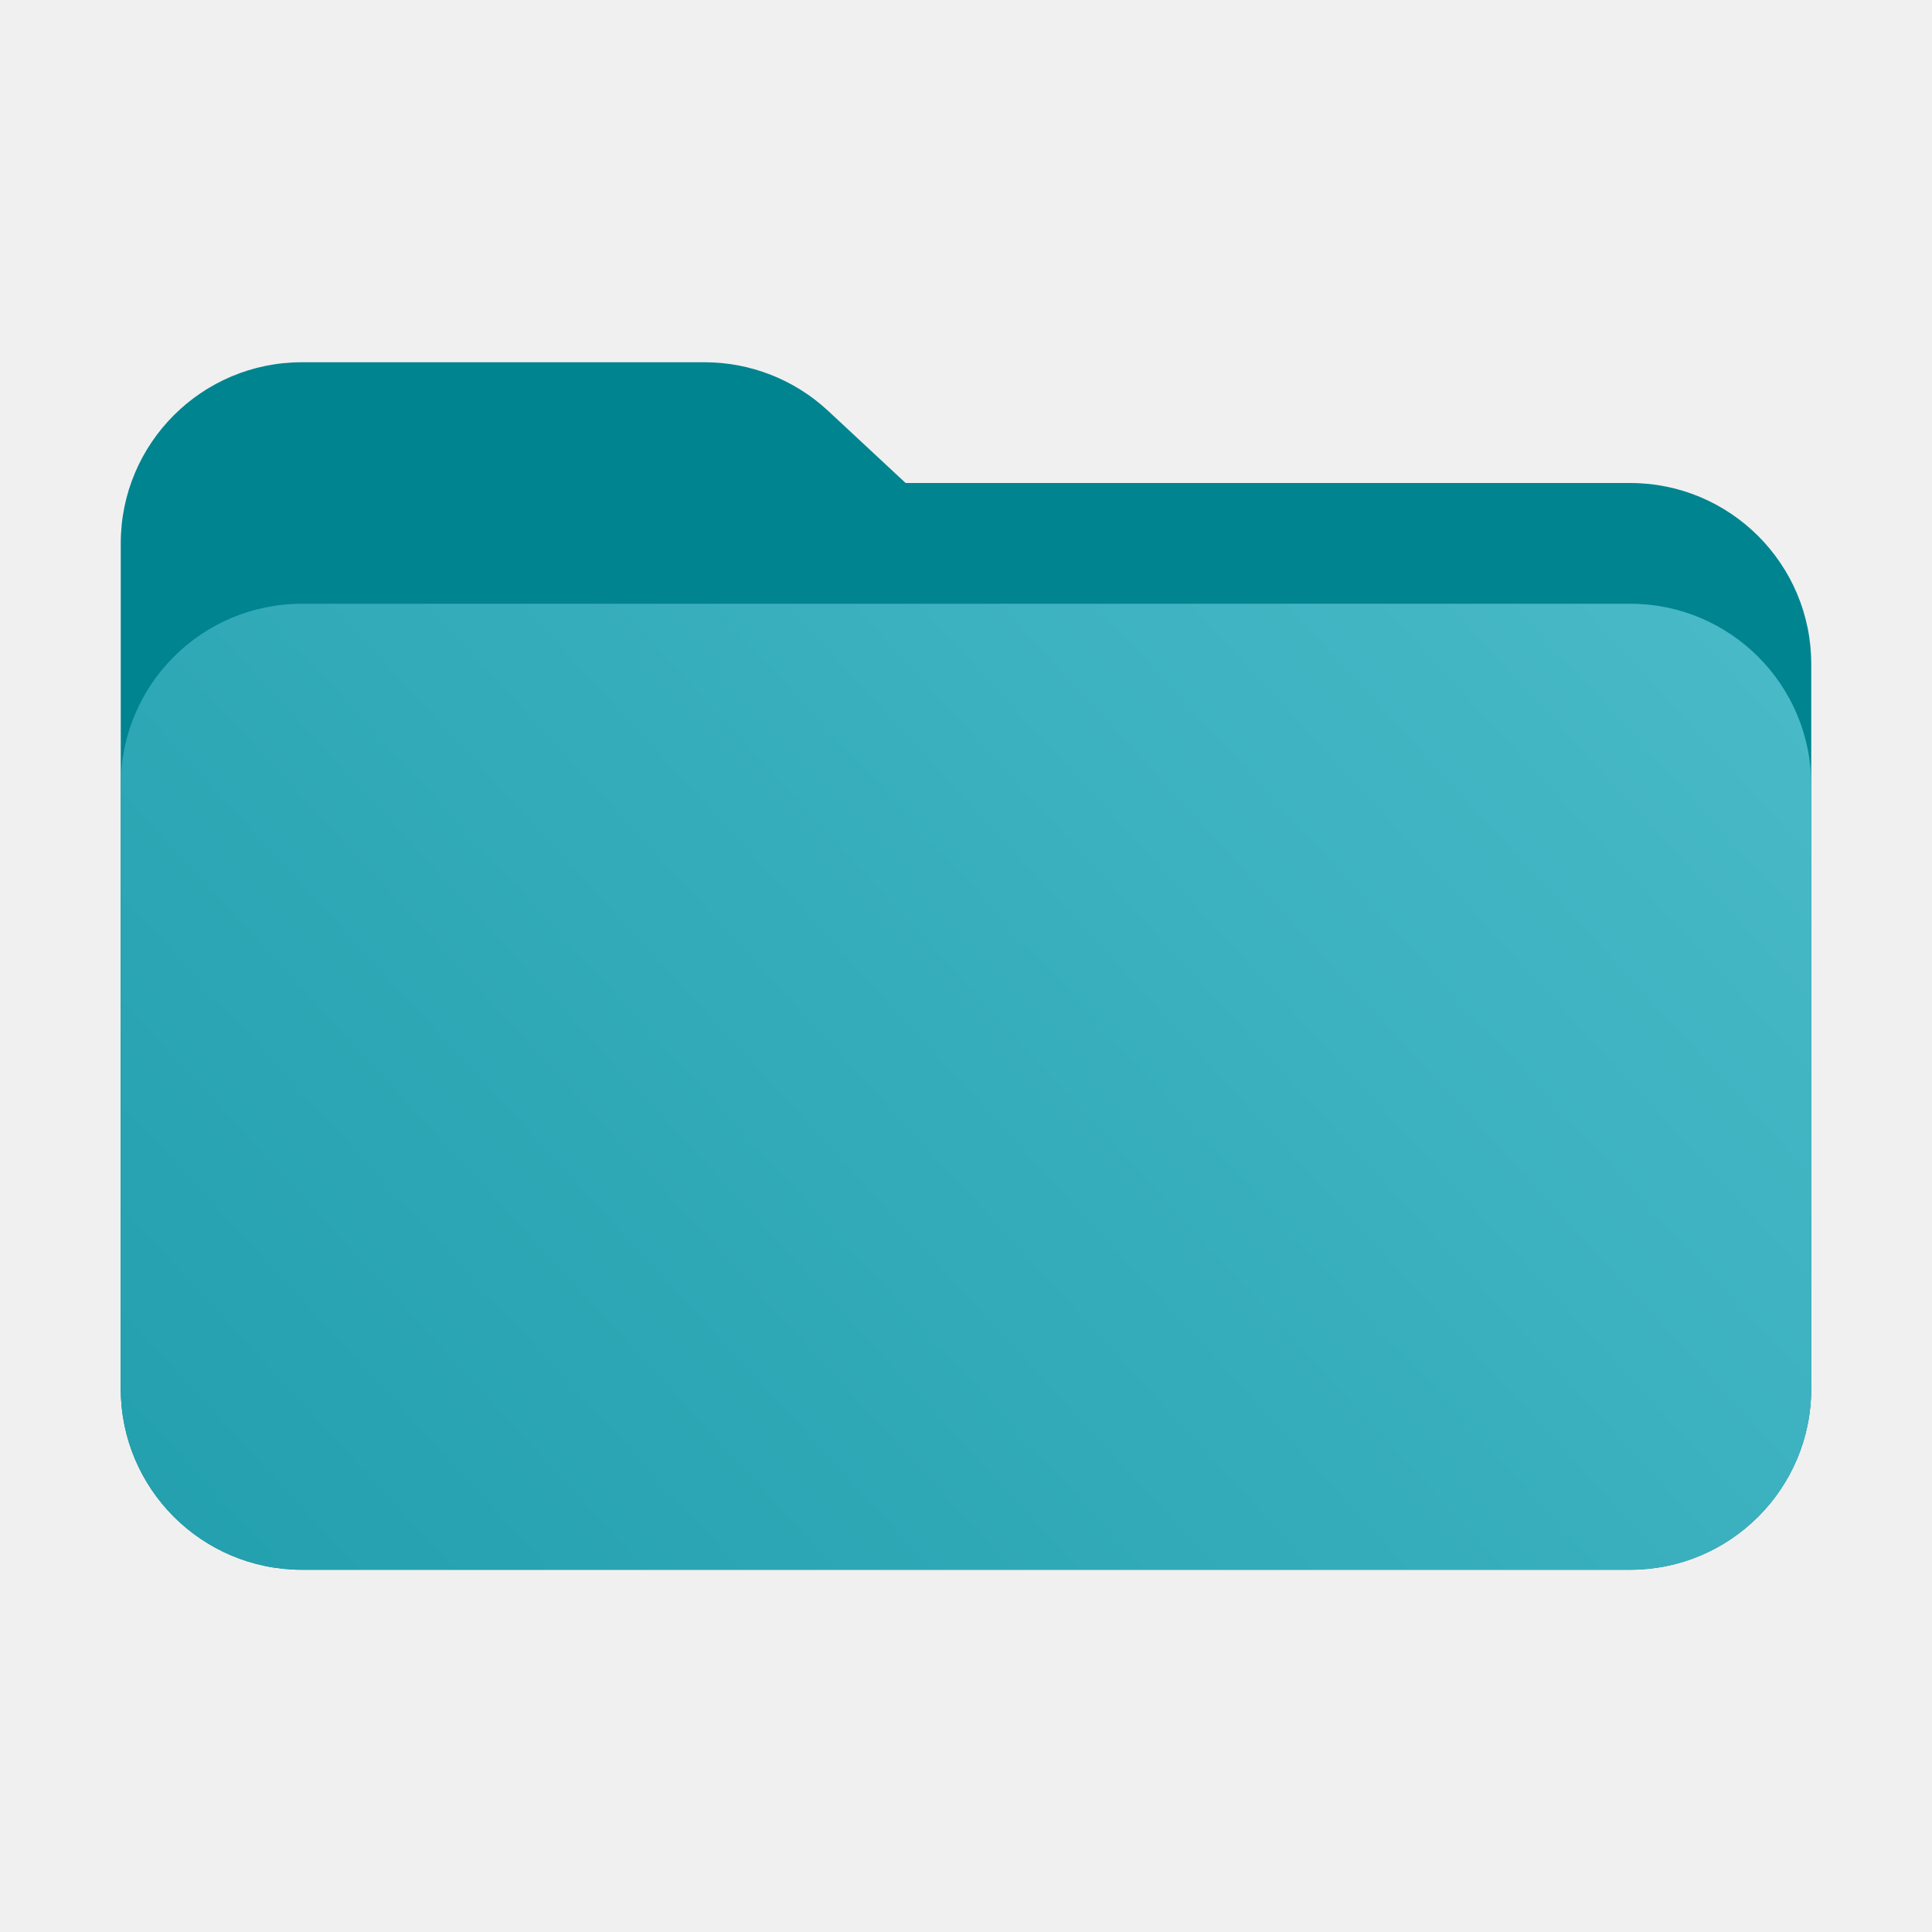
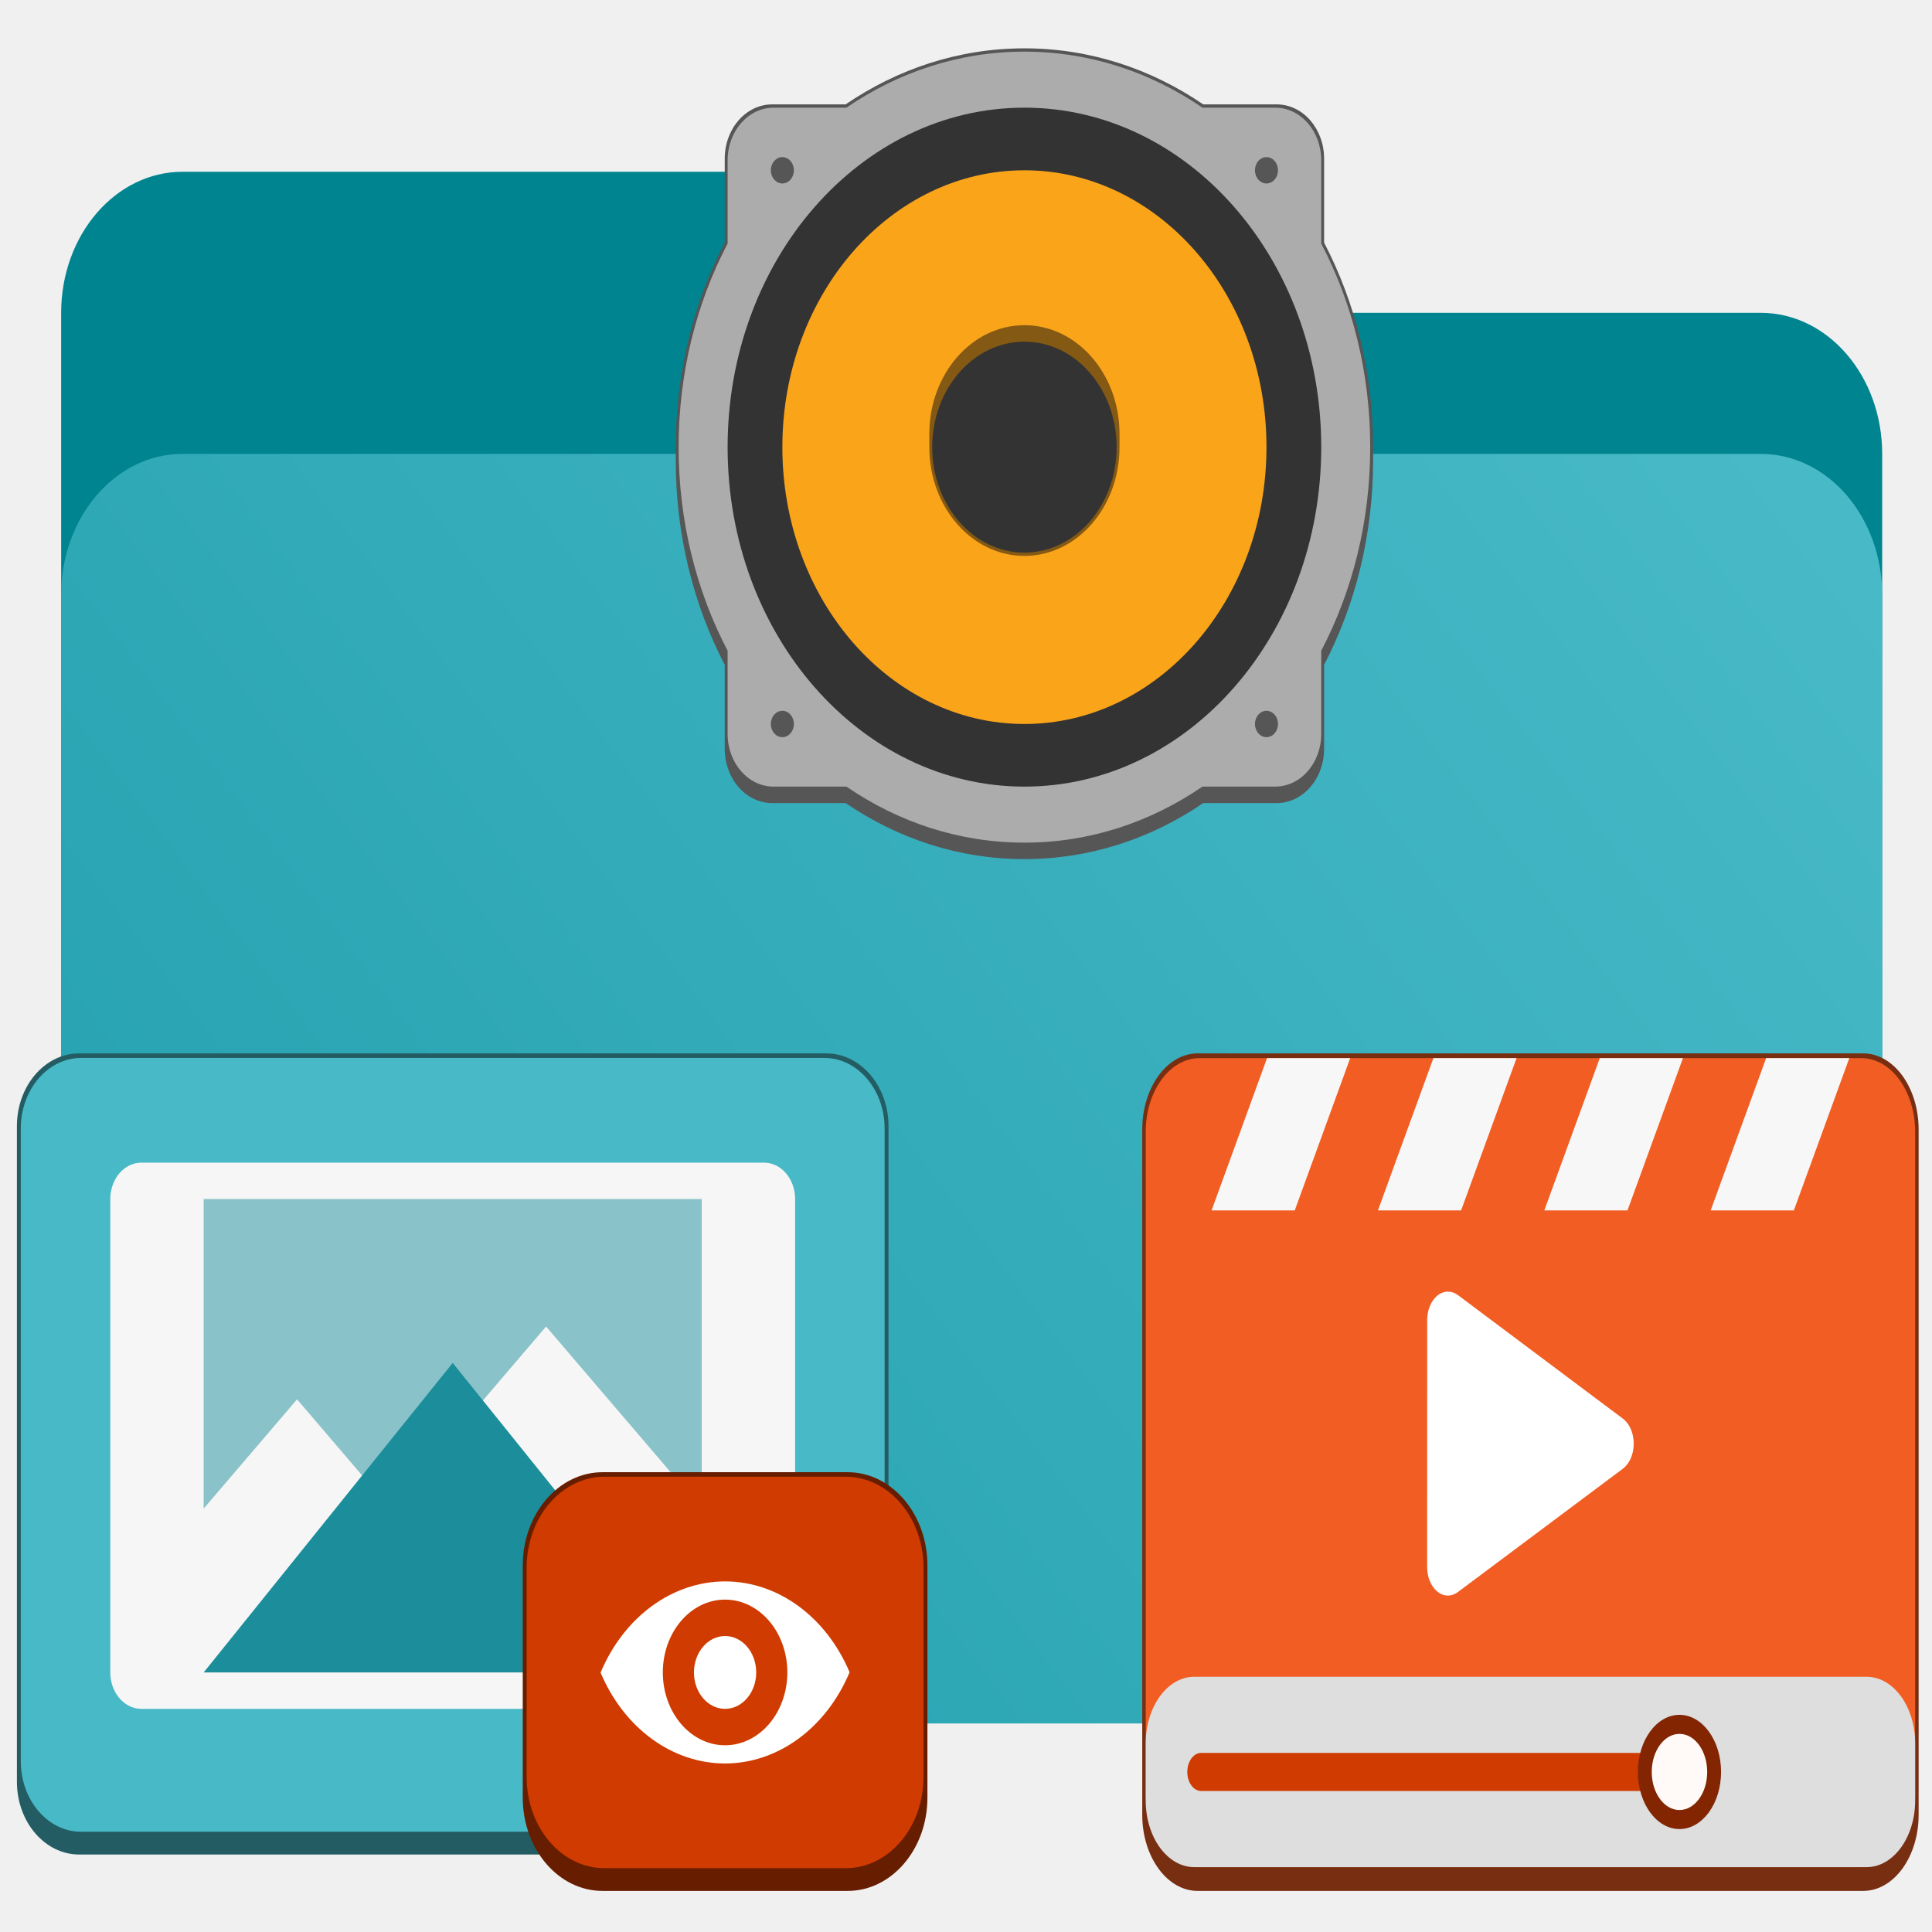
- <svg xmlns="http://www.w3.org/2000/svg" width="32" height="32" viewBox="0 0 32 32" fill="none">
-   <g id="Size=32">
-     <path id="Rectangle 491" d="M2 9C2 7.343 3.343 6 5 6H11.67C12.428 6 13.159 6.287 13.714 6.803L15 8H27C28.657 8 30 9.343 30 11V23C30 24.657 28.657 26 27 26H5C3.343 26 2 24.657 2 23V9Z" fill="#008490" />
-     <rect id="Rectangle 418" x="2" y="10" width="28" height="16" rx="3" fill="url(#paint0_linear_2004_700)" />
-   </g>
-   <defs>
-     <linearGradient id="paint0_linear_2004_700" x1="30" y1="10" x2="6.861" y2="31.284" gradientUnits="userSpaceOnUse">
-       <stop stop-color="#49BAC8" />
-       <stop offset="1" stop-color="#229FAD" />
+ <svg xmlns="http://www.w3.org/2000/svg" width="32" height="32" viewBox="0 0 32 32" fill="none" version="1.1" id="svg2">
+   <defs id="defs2">
+     <linearGradient id="paint0_linear_2004_704" x1="248" y1="72" x2="40.837" y2="253.483" gradientUnits="userSpaceOnUse">
+       <stop stop-color="#49BAC8" id="stop1" />
+       <stop offset="1" stop-color="#229FAD" id="stop2" />
+     </linearGradient>
+     <linearGradient id="paint0_linear_2004_704-6" x1="248" y1="72" x2="40.837" y2="253.483" gradientUnits="userSpaceOnUse">
+       <stop stop-color="#49BAC8" id="stop1-0" />
+       <stop offset="1" stop-color="#229FAD" id="stop2-6" />
    </linearGradient>
  </defs>
+   <g id="g11" transform="matrix(0.1256749,0,0,0.1460232,0.00737226,-2.995895)">
+     <path id="Rectangle 491" d="M 8,56 C 8,47.163 15.163,40 24,40 h 71.797 c 3.381,0 6.676,1.071 9.411,3.06 L 123,56 h 109 c 8.837,0 16,7.163 16,16 v 128 c 0,8.837 -7.163,16 -16,16 H 24 C 15.163,216 8,208.837 8,200 Z" fill="#008490" />
+     <rect id="Rectangle 418" x="8" y="72" width="240" height="144" rx="16" fill="url(#paint0_linear_2004_704)" style="fill:url(#paint0_linear_2004_704-6)" />
+     <path d="m 592,35 c -22.712,0 -43.92,6.2 -62.041,17 H 504.5 C 495.359,52 488,59.359 488,68.5 V 93.959 C 477.201,112.08 471,133.288 471,156 v 4 c 0,22.712 6.2,43.92 17,62.041 V 247.5 c 0,9.141 7.359,16.5 16.5,16.5 h 25.459 c 18.121,10.799 39.329,17 62.041,17 22.712,0 43.92,-6.2 62.041,-17 H 679.5 c 9.141,0 16.5,-7.359 16.5,-16.5 V 222.041 C 706.799,203.92 713,182.712 713,160 v -4 c 0,-22.712 -6.2,-43.92 -17,-62.041 V 68.5 C 696,59.359 688.641,52 679.5,52 H 654.041 C 635.92,41.201 614.712,35 592,35 Z" fill="#565656" id="path1" transform="matrix(0.3797835,0,0,0.3738413,-89.87801,12.91556)" />
+     <path d="m 592,36 c -22.623,0 -43.742,6.203 -61.766,17 H 505 c -8.864,0 -16,7.136 -16,16 v 25.234 c -10.797,18.023 -17,39.142 -17,61.766 0,22.624 6.203,43.742 17,61.766 V 243 c 0,8.864 7.136,16 16,16 h 25.234 c 18.023,10.797 39.142,17 61.766,17 22.624,0 43.742,-6.203 61.766,-17 H 679 c 8.864,0 16,-7.136 16,-16 v -25.234 c 10.797,-18.023 17,-39.142 17,-61.766 0,-22.624 -6.203,-43.742 -17,-61.766 V 69 c 0,-8.864 -7.136,-16 -16,-16 H 653.766 C 635.743,42.203 614.624,36 592,36 Z" fill="#acacac" id="path2-0" transform="matrix(0.3797835,0,0,0.3738413,-89.87801,12.91556)" />
+     <rect x="489" y="53" width="206" height="206" ry="103" fill="#333333" id="rect2-9" transform="matrix(0.3797835,0,0,0.3738413,-89.87801,12.91556)" />
+     <circle cx="592" cy="156" r="84" fill="#faa41a" id="circle2" transform="matrix(0.3797835,0,0,0.3738413,-89.87801,12.91556)" />
+     <rect x="559" y="119" width="66" height="70" ry="33" fill="#845914" id="rect3-3" transform="matrix(0.3797835,0,0,0.3738413,-89.87801,12.91556)" />
+     <circle cx="592" cy="156" r="32" fill="#333333" id="circle3" transform="matrix(0.3797835,0,0,0.3738413,-89.87801,12.91556)" />
+     <g transform="matrix(0.7595669,0,0,0.7476825,-132.4137,-78.30171)" fill="#565656" id="g7">
+       <circle cx="394" cy="158" r="2" id="circle4" />
+       <circle cx="310" cy="158" r="2" id="circle5" />
+       <circle cx="310" cy="242" r="2" id="circle6" />
+       <circle cx="394" cy="242" r="2" id="circle7" />
+     </g>
+     <g transform="matrix(0.3797835,0,0,0.3738413,-89.87801,12.91556)" id="g8" />
+     <g id="Size=256" />
+     <g transform="matrix(0.5128205,0,0,0.5163128,-243.9844,96.62973)" id="g5">
+       <rect x="480" y="84" width="224" height="176" ry="16" fill="#245c63" id="rect1-3" />
+       <rect x="481" y="85" width="222" height="170" ry="15.5" fill="#48b9c7" id="rect2-6" />
+       <rect x="504" y="108" width="176" height="120" ry="8" fill="#f6f6f6" id="rect3" />
+       <path d="m 528,116 v 68 l 24,-24 24,24 40,-40 40,40 v -68 z" fill="#1c8d9b" opacity="0.5" id="path3-7" />
+       <path d="m 592,152 64,68 H 528 Z" fill="#1c8d9b" id="path4-5" />
+       <rect x="610" y="176.01" width="104" height="91.987" ry="20.5" fill="#671d00" id="rect4" />
+       <rect x="611" y="177" width="102" height="86" ry="20" fill="#cf3b00" id="rect5" />
+       <path d="M 662,200 A 35.756,36 0 0 0 630,220.039 35.756,36 0 0 0 662,240 35.756,36 0 0 0 694,219.961 35.756,36 0 0 0 662,200 Z m 0,4 a 16,16 0 0 1 16,16 16,16 0 0 1 -16,16 16,16 0 0 1 -16,-16 16,16 0 0 1 16,-16 z m 0,8 a 8,8 0 0 0 -8,8 8,8 0 0 0 8,8 8,8 0 0 0 8,-8 8,8 0 0 0 -8,-8 z" fill="#ffffff" id="path5-3" />
+     </g>
+     <g transform="matrix(0.4567939,0,0,0.5397727,-68.77884,94.65909)" id="g10">
+       <rect x="480" y="84" width="224" height="176" ry="16" fill="#782e11" id="rect1" />
+       <rect x="481" y="85" width="222" height="170" ry="15.5" fill="#f15d22" id="rect2" />
+       <path d="M 496.5,85 C 487.913,85 481,91.913 481,100.5 V 117 H 703 V 100.5 C 703,91.913 696.087,85 687.5,85 Z" id="path2" />
+       <g fill="#f7f7f7" id="g6">
+         <path d="m 516,85 -16,32 h 24 l 16,-32 z" id="path3" />
+         <path d="m 564,85 -16,32 h 24 l 16,-32 z" id="path4" />
+         <path d="m 612,85 -16,32 h 24 l 16,-32 z" id="path5" />
+         <path d="m 660,85 -16,32 h 24 l 16,-32 z" id="path6" />
+       </g>
+       <path d="m 568.2,134.06 a 5.998,5.998 0 0 0 -5.976,5.648 h -0.012 v 0.153 c -0.004,0.066 -0.004,0.133 -0.012,0.199 -0.001,0.14 0.002,0.281 0.012,0.422 l -0.012,51.457 a 6,6 0 0 0 6,6 6,6 0 0 0 2.53,-0.574 l 0.013,0.012 0.152,-0.083 0.024,-0.012 a 6,6 0 0 0 0.528,-0.293 l 47.074,-25.629 c 0.02,-0.008 0.042,-0.02 0.06,-0.024 v -0.012 a 6,6 0 0 0 3.222,-5.308 6,6 0 0 0 -3.023,-5.203 l -0.106,-0.06 c -0.008,-0.004 -0.02,-0.004 -0.024,-0.012 l -47.543,-25.934 h -0.012 a 6.058,6.058 0 0 0 -2.895,-0.748 z" fill="#ffffff" id="path7" />
+       <rect x="481" y="215" width="222" height="40" ry="14" fill="#dedede" id="rect7" />
+       <rect x="493" y="231" width="140" height="8" ry="4" fill="#cf3b00" id="rect8" />
+       <g transform="matrix(2,0,0,2,-129,-281)" id="g9">
+         <circle cx="382" cy="258" r="6" fill="#822500" id="circle8" />
+         <circle cx="382" cy="258" r="4" fill="#fffaf8" id="circle9" />
+       </g>
+     </g>
+   </g>
</svg>
